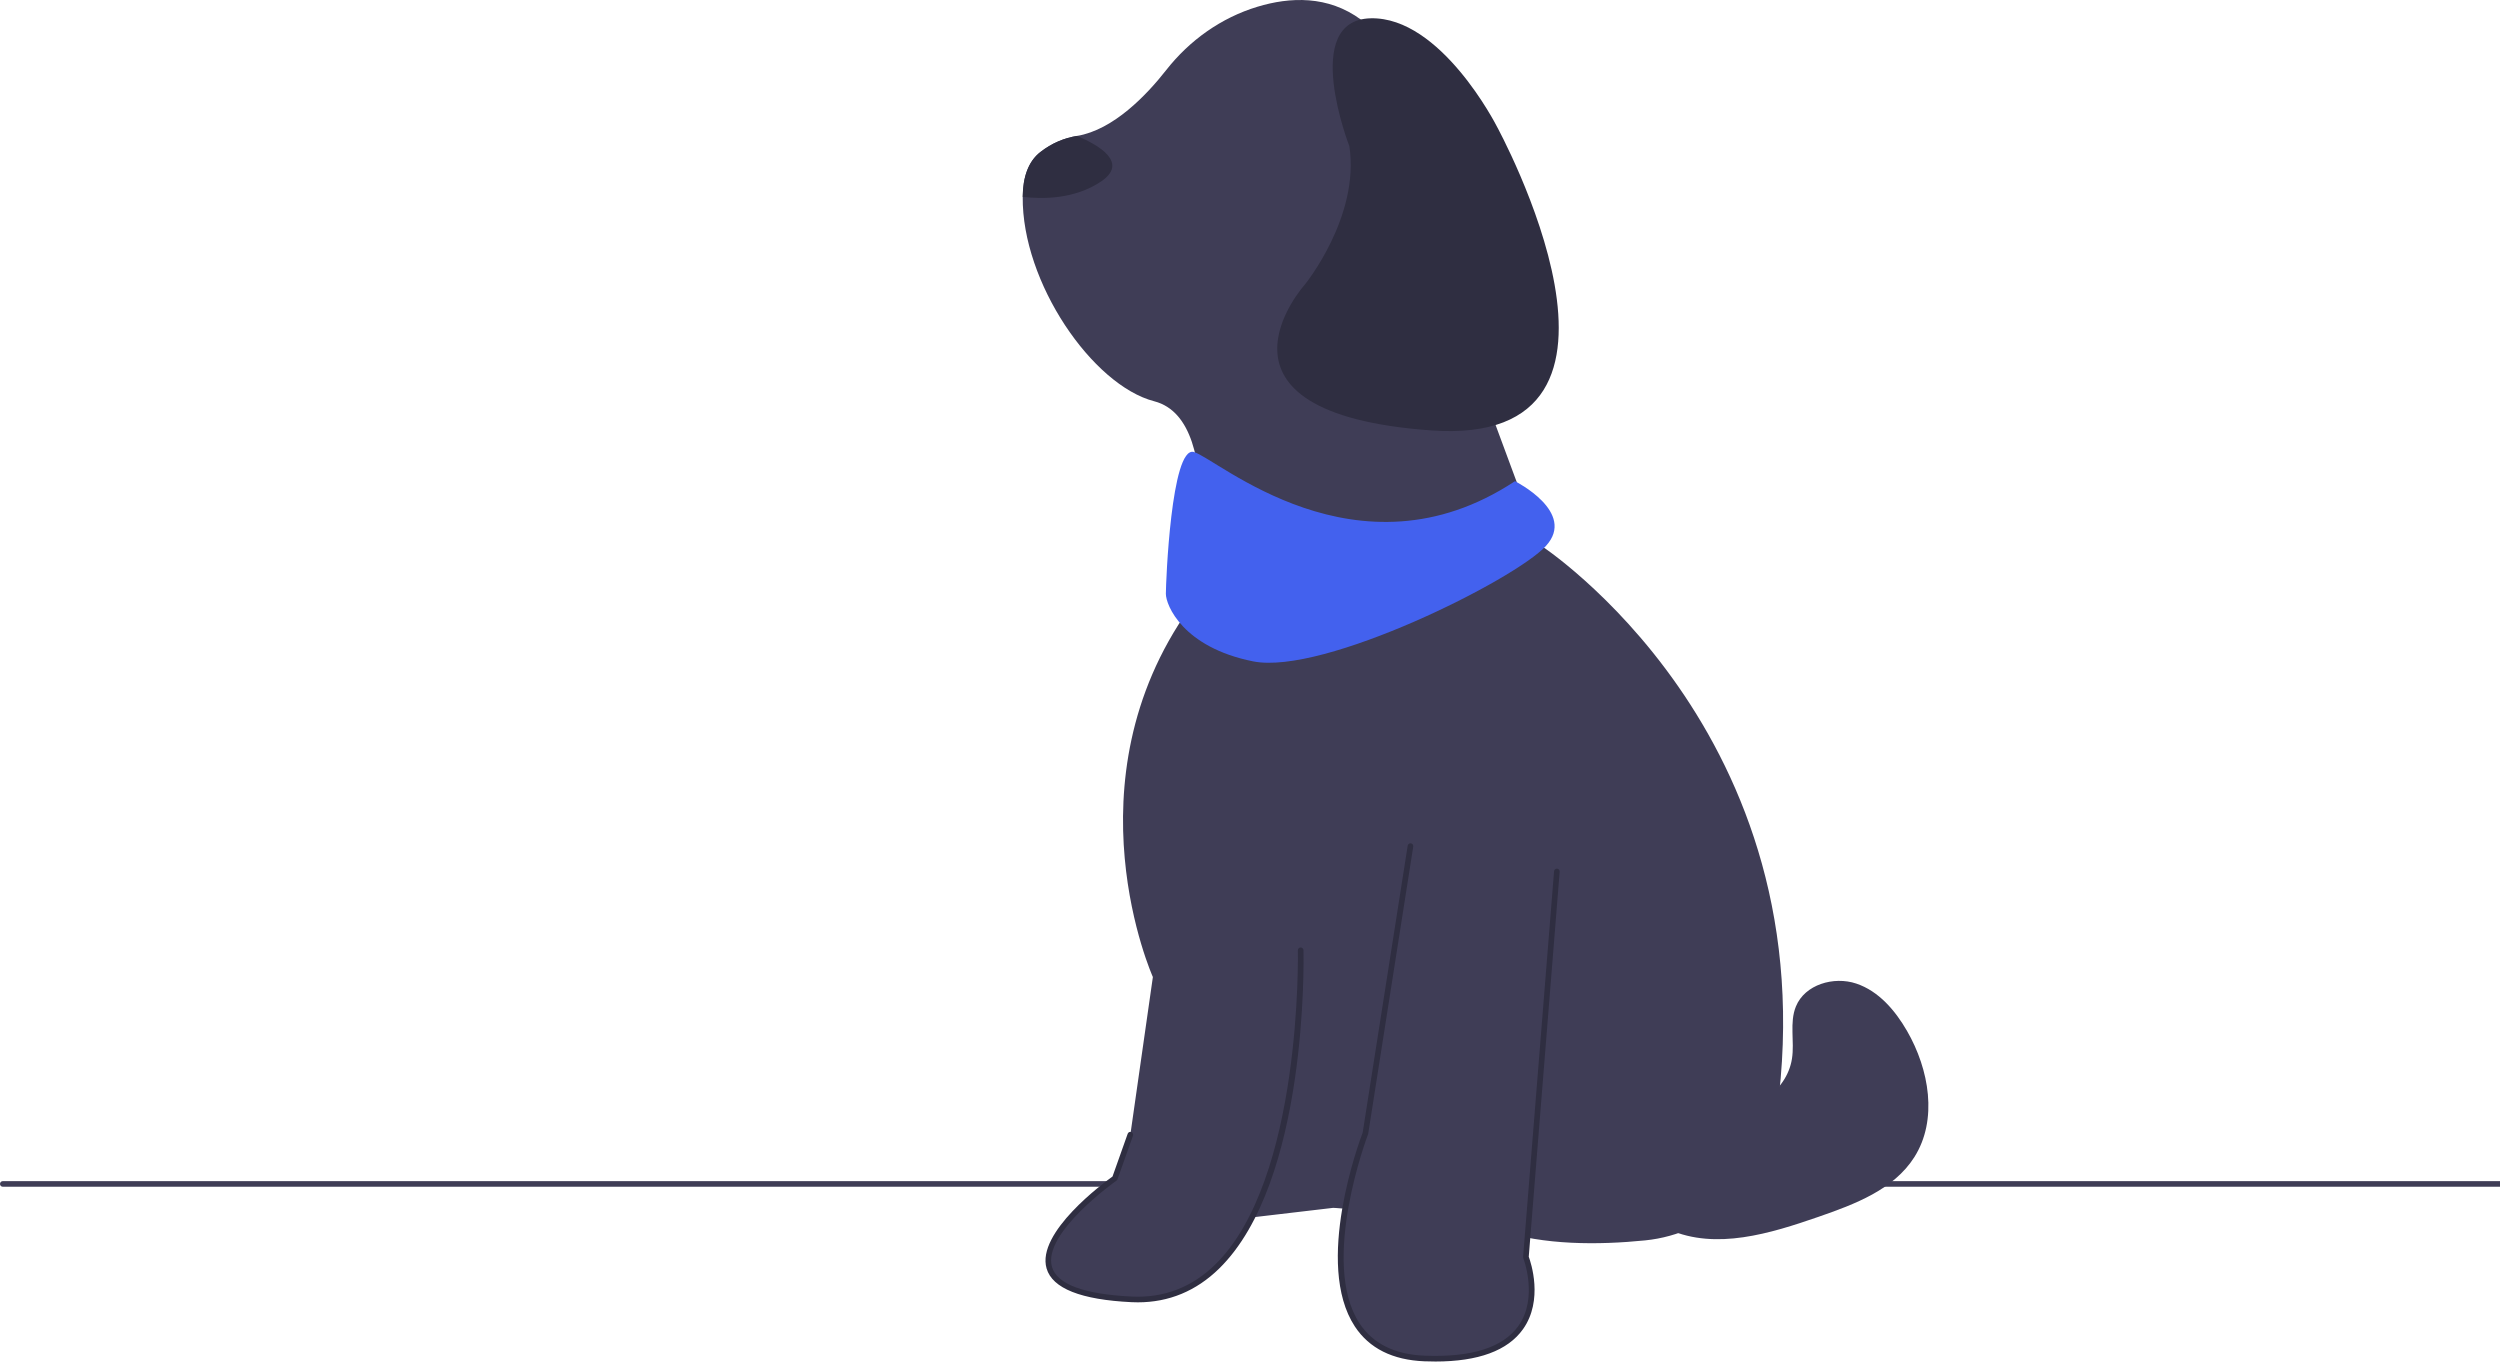
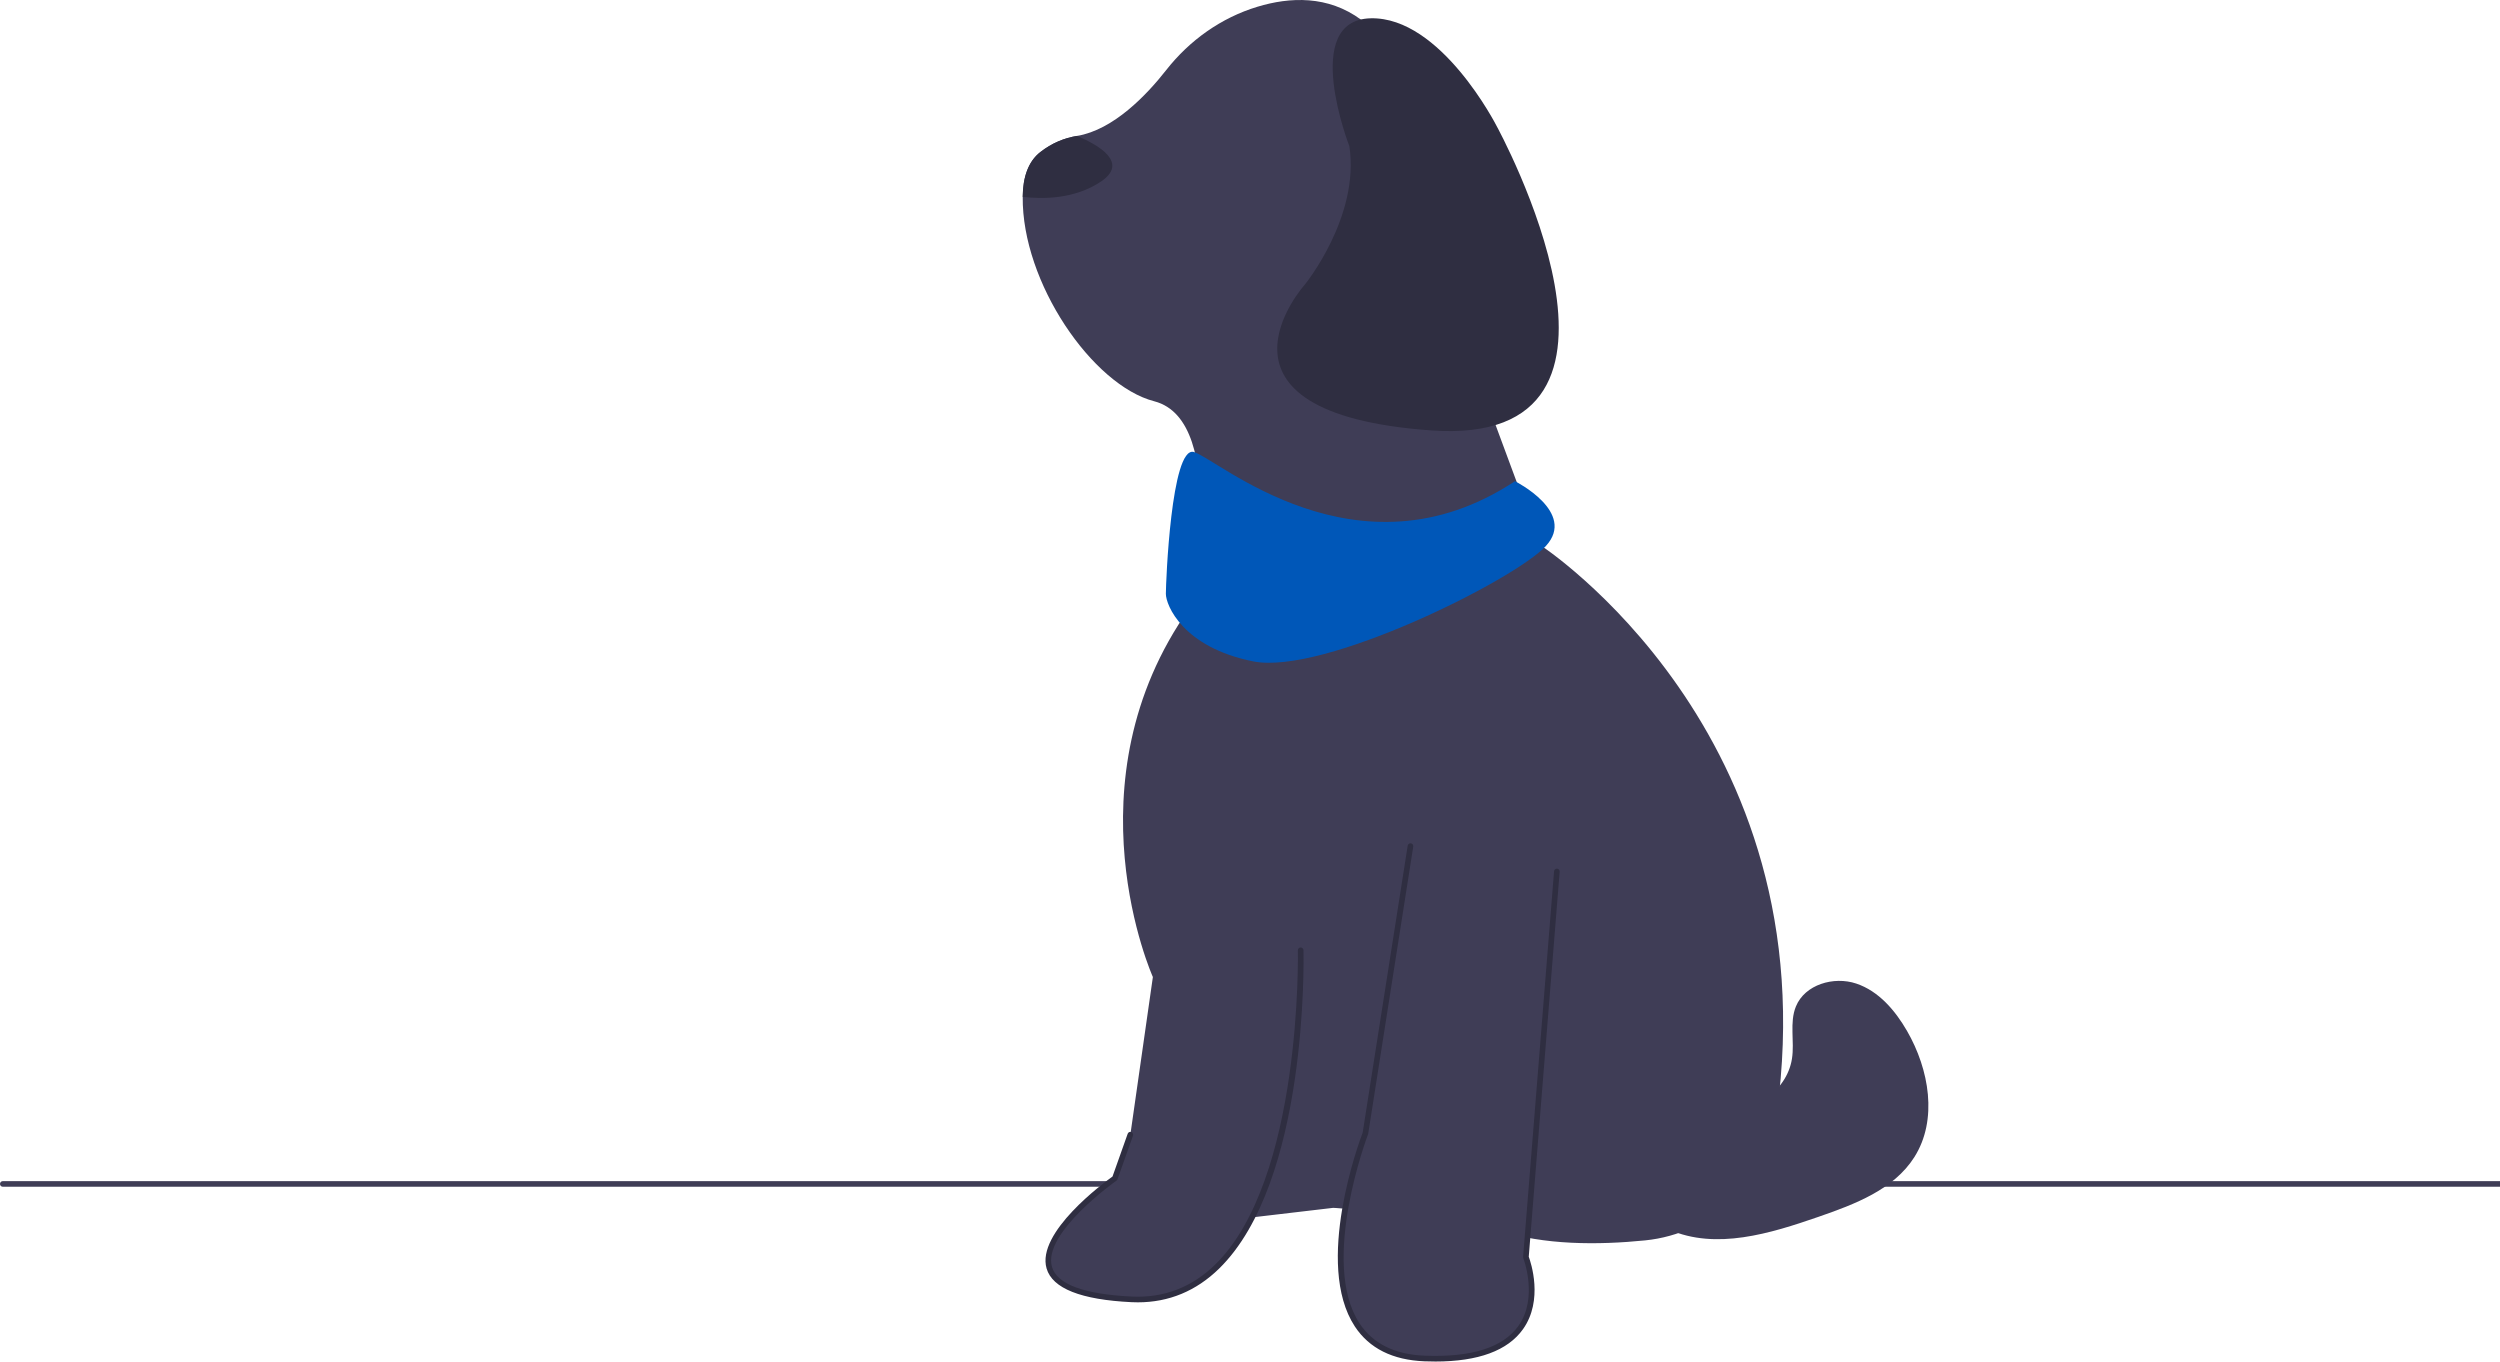
<svg xmlns="http://www.w3.org/2000/svg" width="888" height="483.611" viewBox="0 0 888 483.611">
  <path d="M1,421.535H888v-2H1c-.552,0-1,.448-1,1H0c0,.552,.448,1,1,1Z" fill="#3f3d56" />
  <path d="M406,438.535c5,24,33.5-5.5,33.5-5.5l34-4s21.5,.5,35.5,11.5,23.5-3.5,23.5-3.5c15.773,5.258,35.097,5.236,51.833,3.553,24.116-2.426,43.446-21.04,46.76-45.05,18.697-135.441-84.093-202.002-84.093-202.002l-30-81s9.5-23.5,12.5-44.5-19-41-46-61c-11.812-8.75-25.348-8.121-36.837-4.645-12.889,3.899-24.132,11.918-32.44,22.516-6.883,8.78-18.687,21.215-31.663,23.369-4.49,.74-8.92,2.52-13.06,5.76-4.28,3.35-6.17,8.94-6.23,15.89-.32,30.36,24.75,66.91,46.73,72.61,27,7,12.5,73.5,12.5,73.5-44,62-13,131-13,131l-8,56s-.5,11.5,4.5,35.5l0-0Z" fill="#3f3d56" />
  <path d="M553,309.535l-11,137s15,38-36,36-21-80-21-80l16-102" fill="#3f3d56" />
  <path d="M509.795,483.611c-1.247,0-2.523-.025-3.834-.077-11.29-.442-19.604-4.601-24.711-12.358-14.603-22.182,1.639-65.906,2.778-68.899l15.983-101.896c.086-.546,.594-.913,1.144-.833,.545,.086,.918,.598,.833,1.144l-16,102c-.012,.069-.029,.138-.055,.204-.175,.452-17.252,45.556-3.012,67.184,4.732,7.187,12.51,11.042,23.117,11.458,16.652,.649,27.853-2.903,33.298-10.568,7.124-10.028,1.787-23.927,1.732-24.066-.056-.142-.078-.295-.066-.446l11-137c.044-.55,.517-.951,1.077-.917,.551,.045,.961,.526,.917,1.077l-10.982,136.775c.727,1.961,5.282,15.404-2.039,25.724-5.417,7.636-15.898,11.497-31.181,11.497Z" fill="#2f2e41" />
  <path d="M462,337.535s3,127-60,124-6-43-6-43l5.5-15.5" fill="#3f3d56" />
  <path d="M404.162,462.587c-.731,0-1.467-.018-2.21-.053-17.988-.856-28.152-4.887-30.208-11.979-3.704-12.779,20.439-30.521,23.419-32.653l5.395-15.201c.185-.521,.756-.793,1.276-.608s.793,.756,.608,1.276l-5.5,15.5c-.069,.196-.198,.365-.368,.484-.264,.186-26.377,18.685-22.909,30.646,1.792,6.181,11.341,9.726,28.382,10.537,11.349,.546,21.297-3.271,29.551-11.329,30.952-30.216,29.421-110.838,29.401-111.648-.013-.552,.424-1.01,.977-1.023,.522,.001,1.01,.425,1.023,.977,.079,3.346,1.572,82.298-30.003,113.125-8.128,7.936-17.82,11.95-28.835,11.95Z" fill="#2f2e41" />
  <path d="M363.27,69.925c7.18,.86,18.42,.82,27.73-5.39,9.97-6.65-.38-12.85-8.44-16.26-4.49,.74-8.92,2.52-13.06,5.76-4.28,3.35-6.17,8.94-6.23,15.89Z" fill="#2f2e41" />
  <path d="M479.298,51.944s-17.45-44.816,7.542-45.444,44.733,38.21,44.733,38.21c0,0,62.728,114.342-23.214,108.176-85.942-6.166-44.874-51.811-44.874-51.811,0,0,19.602-24.099,15.813-49.132h-0v-0h0Z" fill="#2f2e41" />
  <path d="M575.039,386.851c11.068,4.924,22.632,9.948,34.736,9.467s24.842-8.276,26.728-20.241c.974-6.177-.957-12.804,1.408-18.593,3.182-7.789,13.447-10.792,21.426-8.123s13.841,9.552,18.044,16.841c7.863,13.637,11.014,31.535,2.583,44.828-7.309,11.524-21.171,16.731-34.065,21.197-17.175,5.949-36.351,11.854-52.994,4.546-16.738-7.35-25.856-28.584-19.658-45.782" fill="#3f3d56" />
-   <path d="M538.114,170.921s22,11,11,23-79,46-104,41-31-20-31-24,1.886-52.387,9.886-50.387,58.114,47.387,114.114,10.387Z" fill="#4361ee" />
+   <path d="M538.114,170.921s22,11,11,23-79,46-104,41-31-20-31-24,1.886-52.387,9.886-50.387,58.114,47.387,114.114,10.387Z" fill="#0057b8" />
</svg>
